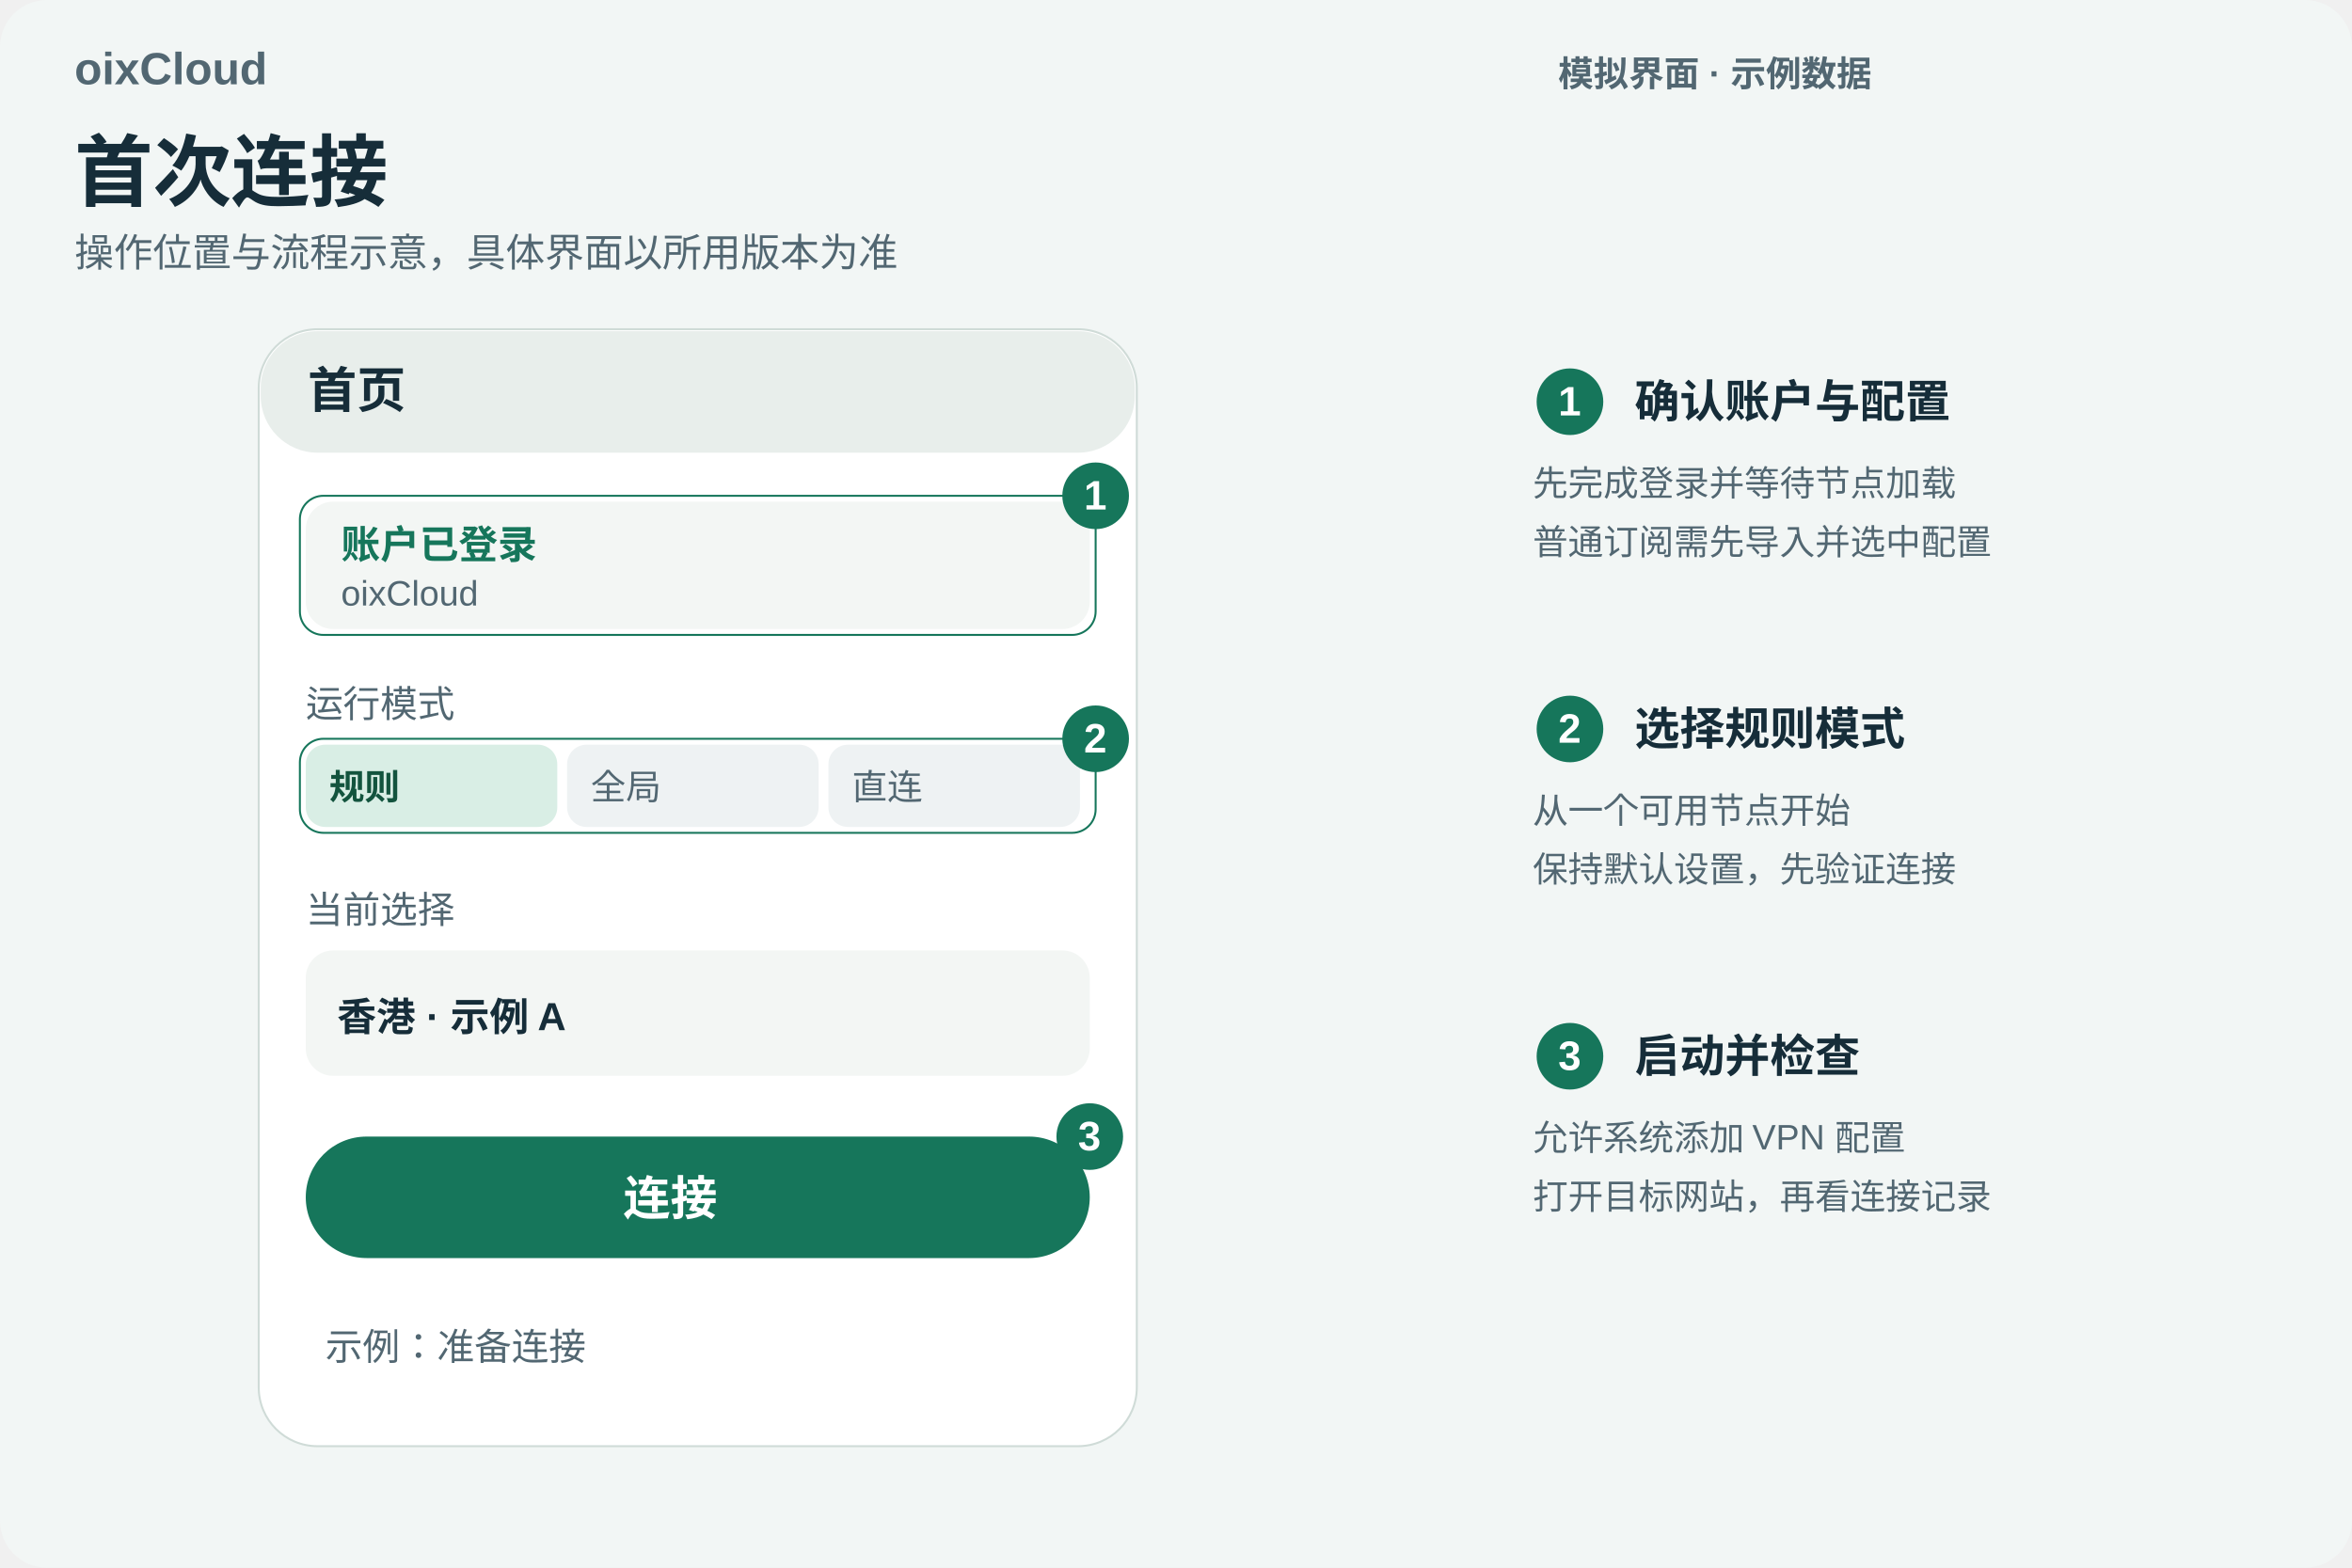
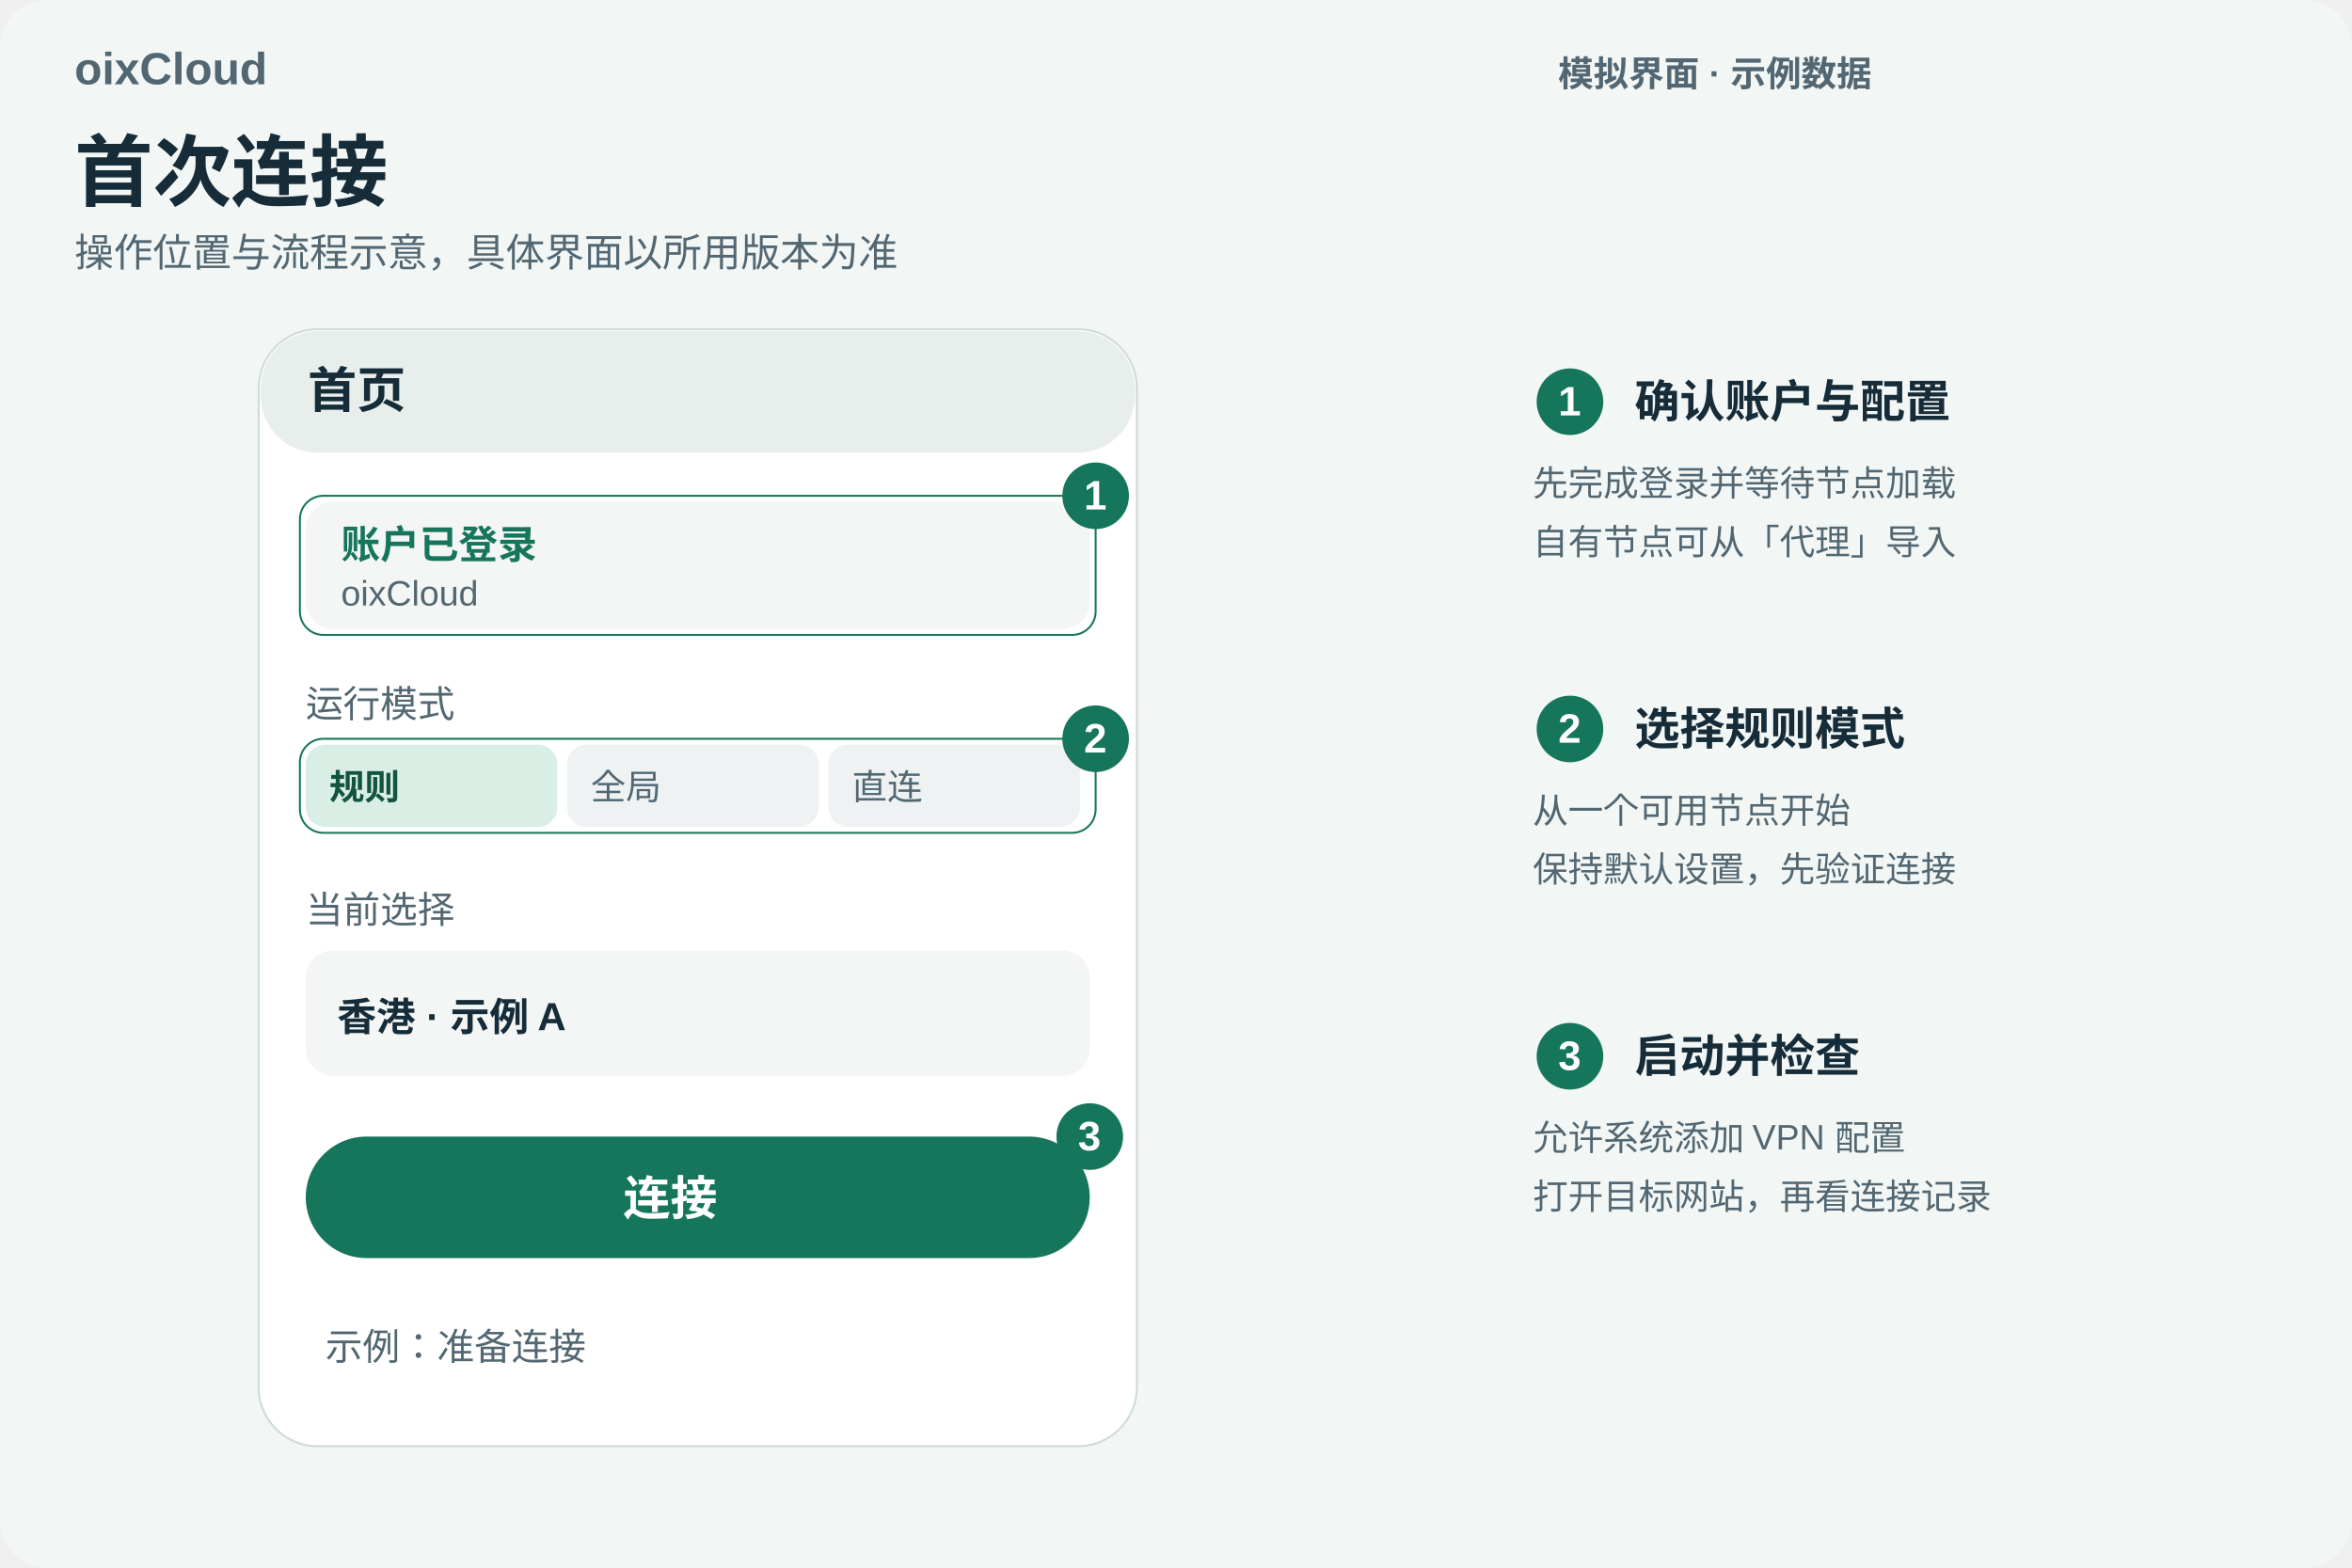
<svg xmlns="http://www.w3.org/2000/svg" width="1200" height="800" viewBox="0 0 1200 800" role="img" aria-labelledby="title desc">
  <g font-family="-apple-system,BlinkMacSystemFont,'Segoe UI','Noto Sans SC',Arial,sans-serif">
    <rect x="0" y="0" width="1200" height="800" rx="24" fill="#f2f6f5" stroke="none" />
    <text x="38" y="43" font-size="23" font-weight="600" fill="#526772">oixCloud</text>
    <text x="38" y="102" font-size="40" font-weight="750" fill="#162d39">首次连接</text>
    <text x="38" y="136" font-size="20" font-weight="400" fill="#526772">操作位置与流程示意，具体界面以所用版本为准</text>
    <text x="795" y="44" font-size="18" font-weight="600" fill="#526772">模拟界面 · 示例数据</text>
    <rect x="132" y="168" width="448" height="570" rx="30" fill="#fff" stroke="#cfdbd7" />
    <rect x="133" y="169" width="446" height="62" rx="29" fill="#e8eeeb" stroke="none" />
    <text x="157" y="208" font-size="25" font-weight="700" fill="#162d39">首页</text>
    <rect x="156" y="256" width="400" height="65" rx="14" fill="#f3f6f4" stroke="none" />
    <text x="174" y="285" font-size="20" font-weight="650" fill="#16765b">账户已登录</text>
    <text x="174" y="309" font-size="18" font-weight="400" fill="#526772">oixCloud</text>
    <rect x="153" y="253" width="406" height="71" rx="12" fill="none" stroke="#16765b" />
    <circle cx="559" cy="253" r="17" fill="#16765b" />
    <text x="553" y="260" font-size="21" font-weight="700" fill="#fff">1</text>
    <text x="156" y="366" font-size="19" font-weight="400" fill="#526772">运行模式</text>
    <rect x="156" y="380" width="128.333" height="42" rx="10" fill="#d9eee5" stroke="none" />
    <text x="168" y="408" font-size="18" font-weight="650" fill="#13543e">规则</text>
    <rect x="289.333" y="380" width="128.333" height="42" rx="10" fill="#eef2f3" stroke="none" />
    <text x="301.333" y="408" font-size="18" font-weight="400" fill="#526772">全局</text>
    <rect x="422.667" y="380" width="128.333" height="42" rx="10" fill="#eef2f3" stroke="none" />
    <text x="434.667" y="408" font-size="18" font-weight="400" fill="#526772">直连</text>
    <rect x="153" y="377" width="406" height="48" rx="12" fill="none" stroke="#16765b" />
    <circle cx="559" cy="377" r="17" fill="#16765b" />
    <text x="553" y="384" font-size="21" font-weight="700" fill="#fff">2</text>
    <text x="156" y="471" font-size="19" font-weight="400" fill="#526772">当前选择</text>
    <rect x="156" y="485" width="400" height="64" rx="14" fill="#f3f6f4" stroke="none" />
    <text x="172" y="526" font-size="20" font-weight="650" fill="#162d39">香港 · 示例 A</text>
    <rect x="156" y="580" width="400" height="62" rx="31" fill="#16765b" stroke="none" />
    <text x="318" y="620" font-size="24" font-weight="650" fill="#fff">连接</text>
    <circle cx="556" cy="580" r="17" fill="#16765b" />
    <text x="550" y="587" font-size="21" font-weight="700" fill="#fff">3</text>
    <text x="166" y="694" font-size="19" font-weight="400" fill="#526772">示例：准备连接</text>
    <circle cx="801" cy="205" r="17" fill="#16765b" />
    <text x="795" y="212" font-size="21" font-weight="700" fill="#fff">1</text>
    <text x="834" y="213" font-size="23" font-weight="700" fill="#162d39">确认账户与配置</text>
    <text x="782" y="253" font-size="18" font-weight="400" fill="#526772">先完成登录并等待节点加载</text>
-     <text x="782" y="283" font-size="18" font-weight="400" fill="#526772">普通订阅需先导入并选中配置</text>
+     <text x="782" y="283" font-size="18" font-weight="400" fill="#526772">自有节点可从「代理」导入</text>
    <circle cx="801" cy="372" r="17" fill="#16765b" />
    <text x="795" y="379" font-size="21" font-weight="700" fill="#fff">2</text>
    <text x="834" y="380" font-size="23" font-weight="700" fill="#162d39">选择规则模式</text>
    <text x="782" y="420" font-size="18" font-weight="400" fill="#526772">从一个可用节点开始</text>
    <text x="782" y="450" font-size="18" font-weight="400" fill="#526772">保持默认设置，先验证连接</text>
    <circle cx="801" cy="539" r="17" fill="#16765b" />
    <text x="795" y="546" font-size="21" font-weight="700" fill="#fff">3</text>
    <text x="834" y="547" font-size="23" font-weight="700" fill="#162d39">启动并检查</text>
    <text x="782" y="587" font-size="18" font-weight="400" fill="#526772">允许系统添加 VPN 配置</text>
    <text x="782" y="617" font-size="18" font-weight="400" fill="#526772">打开目标网站，再看连接记录</text>
  </g>
</svg>
